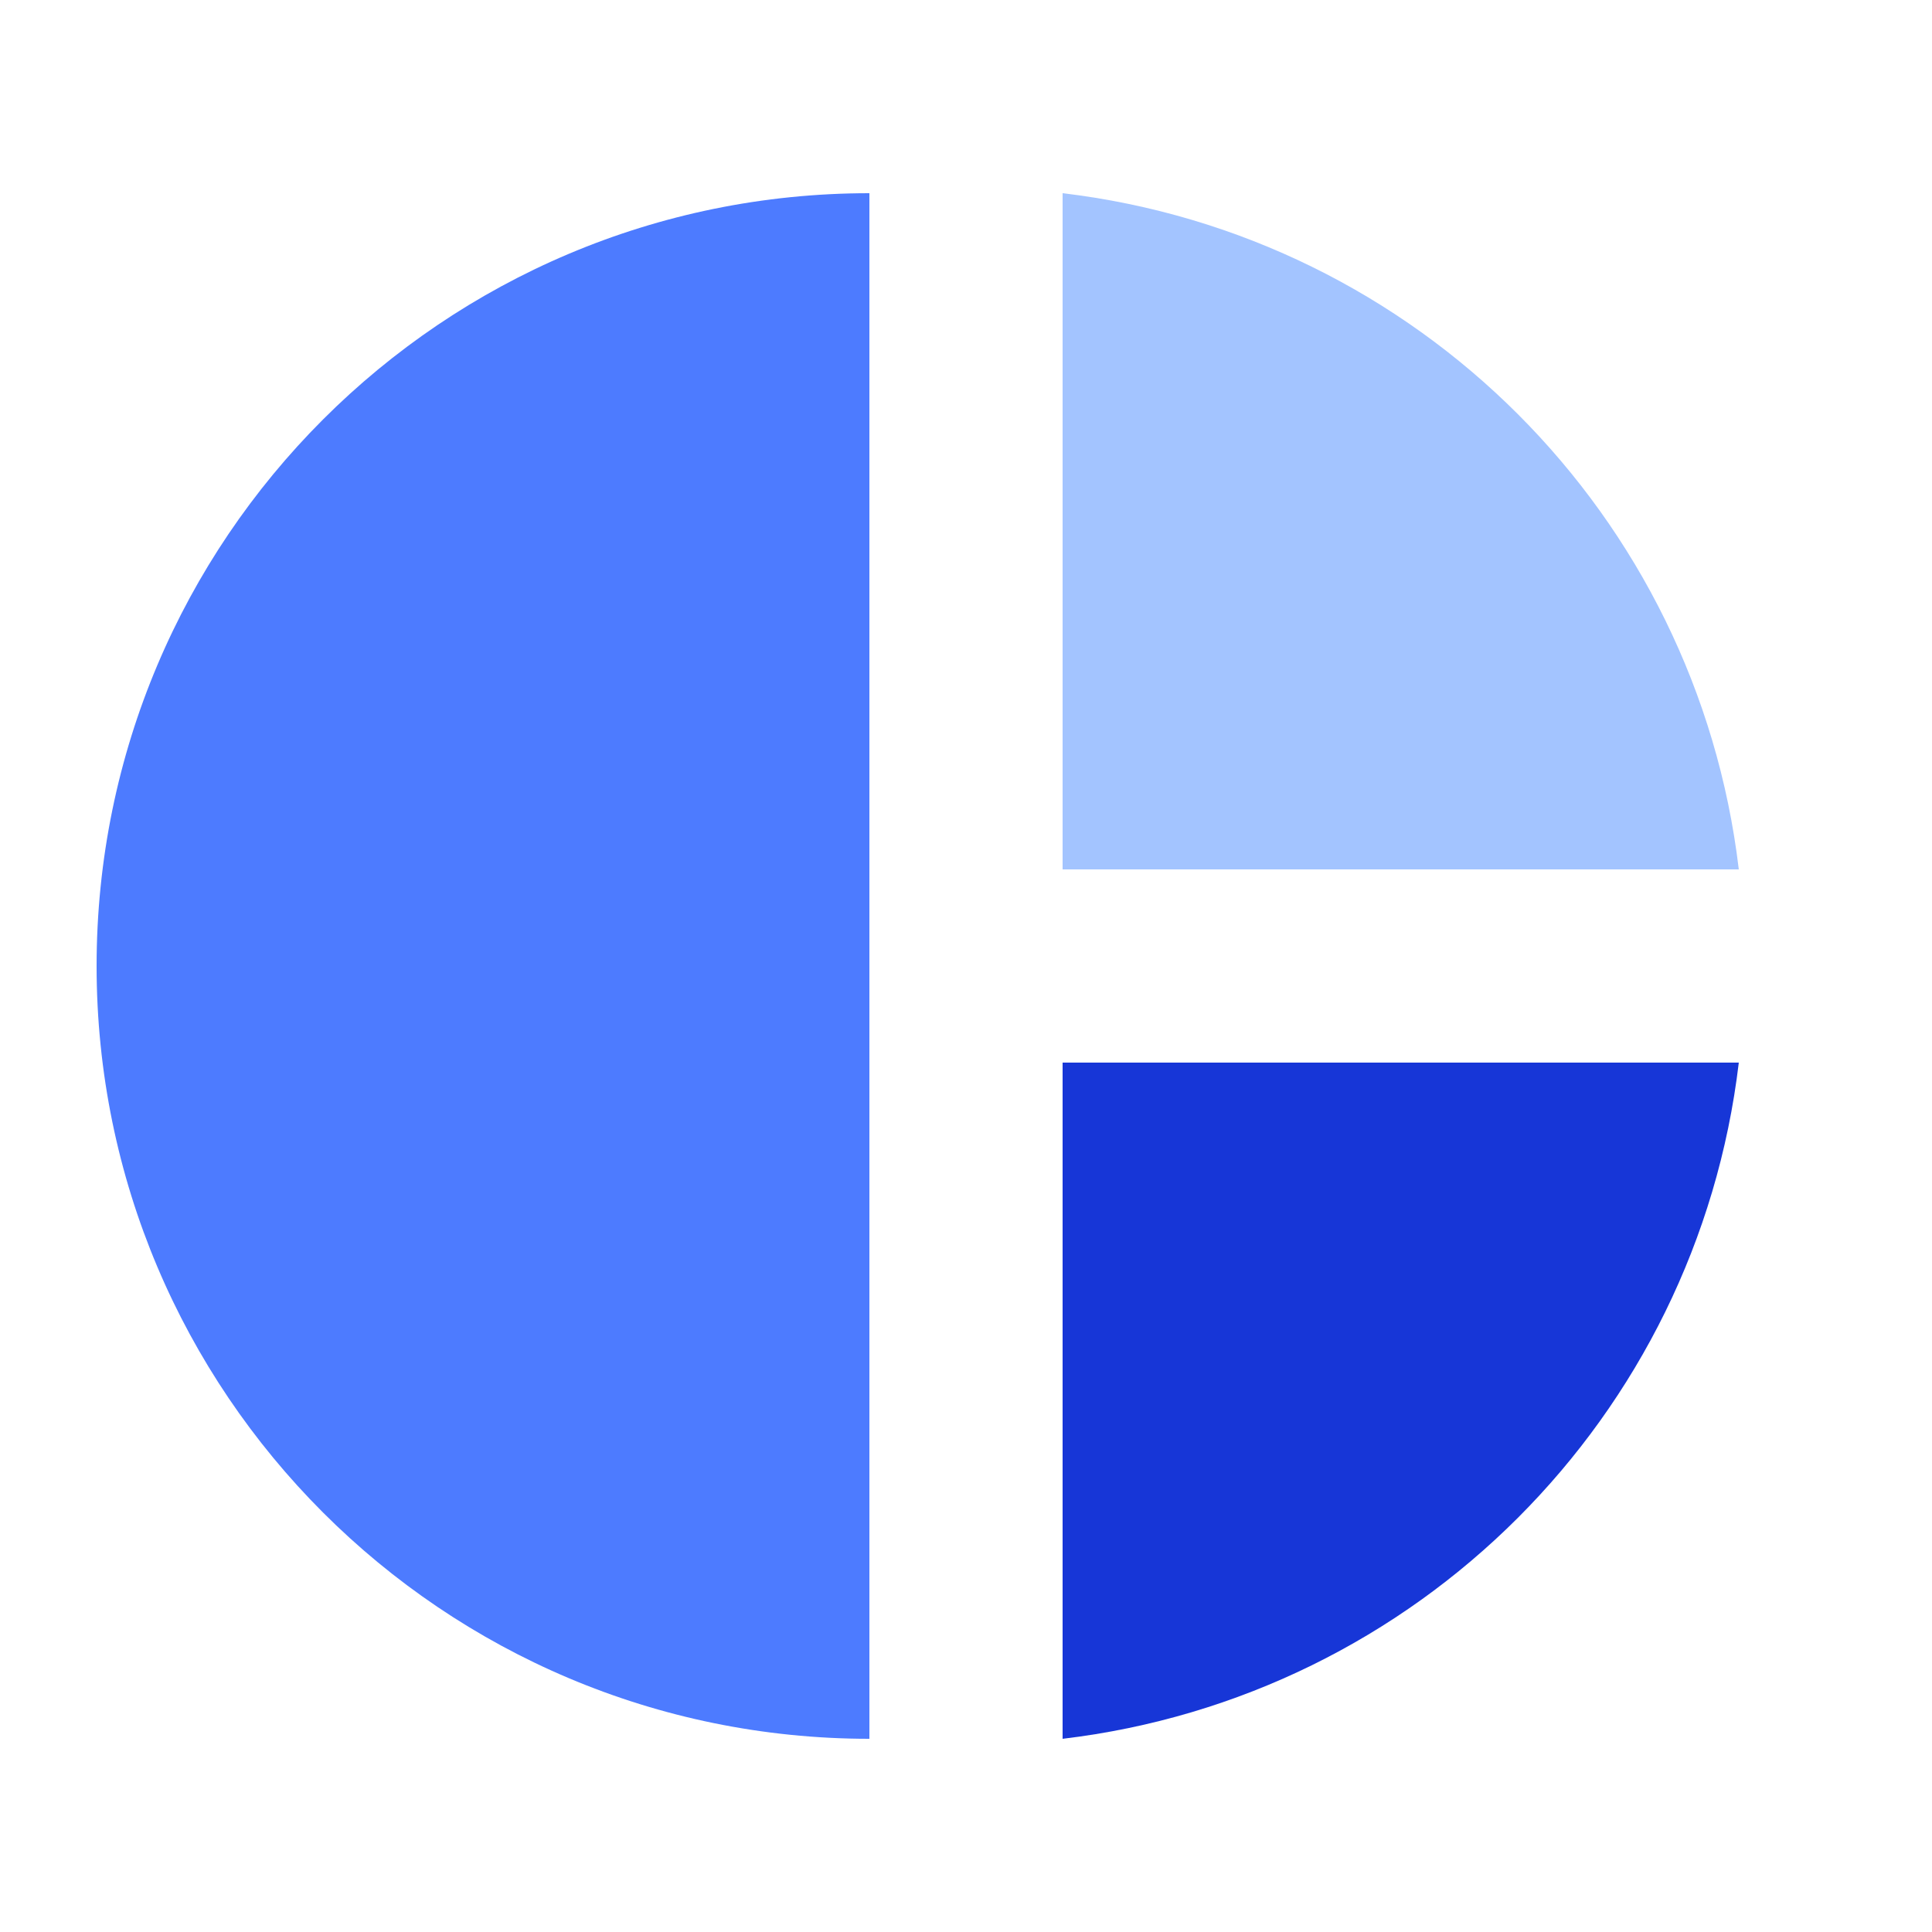
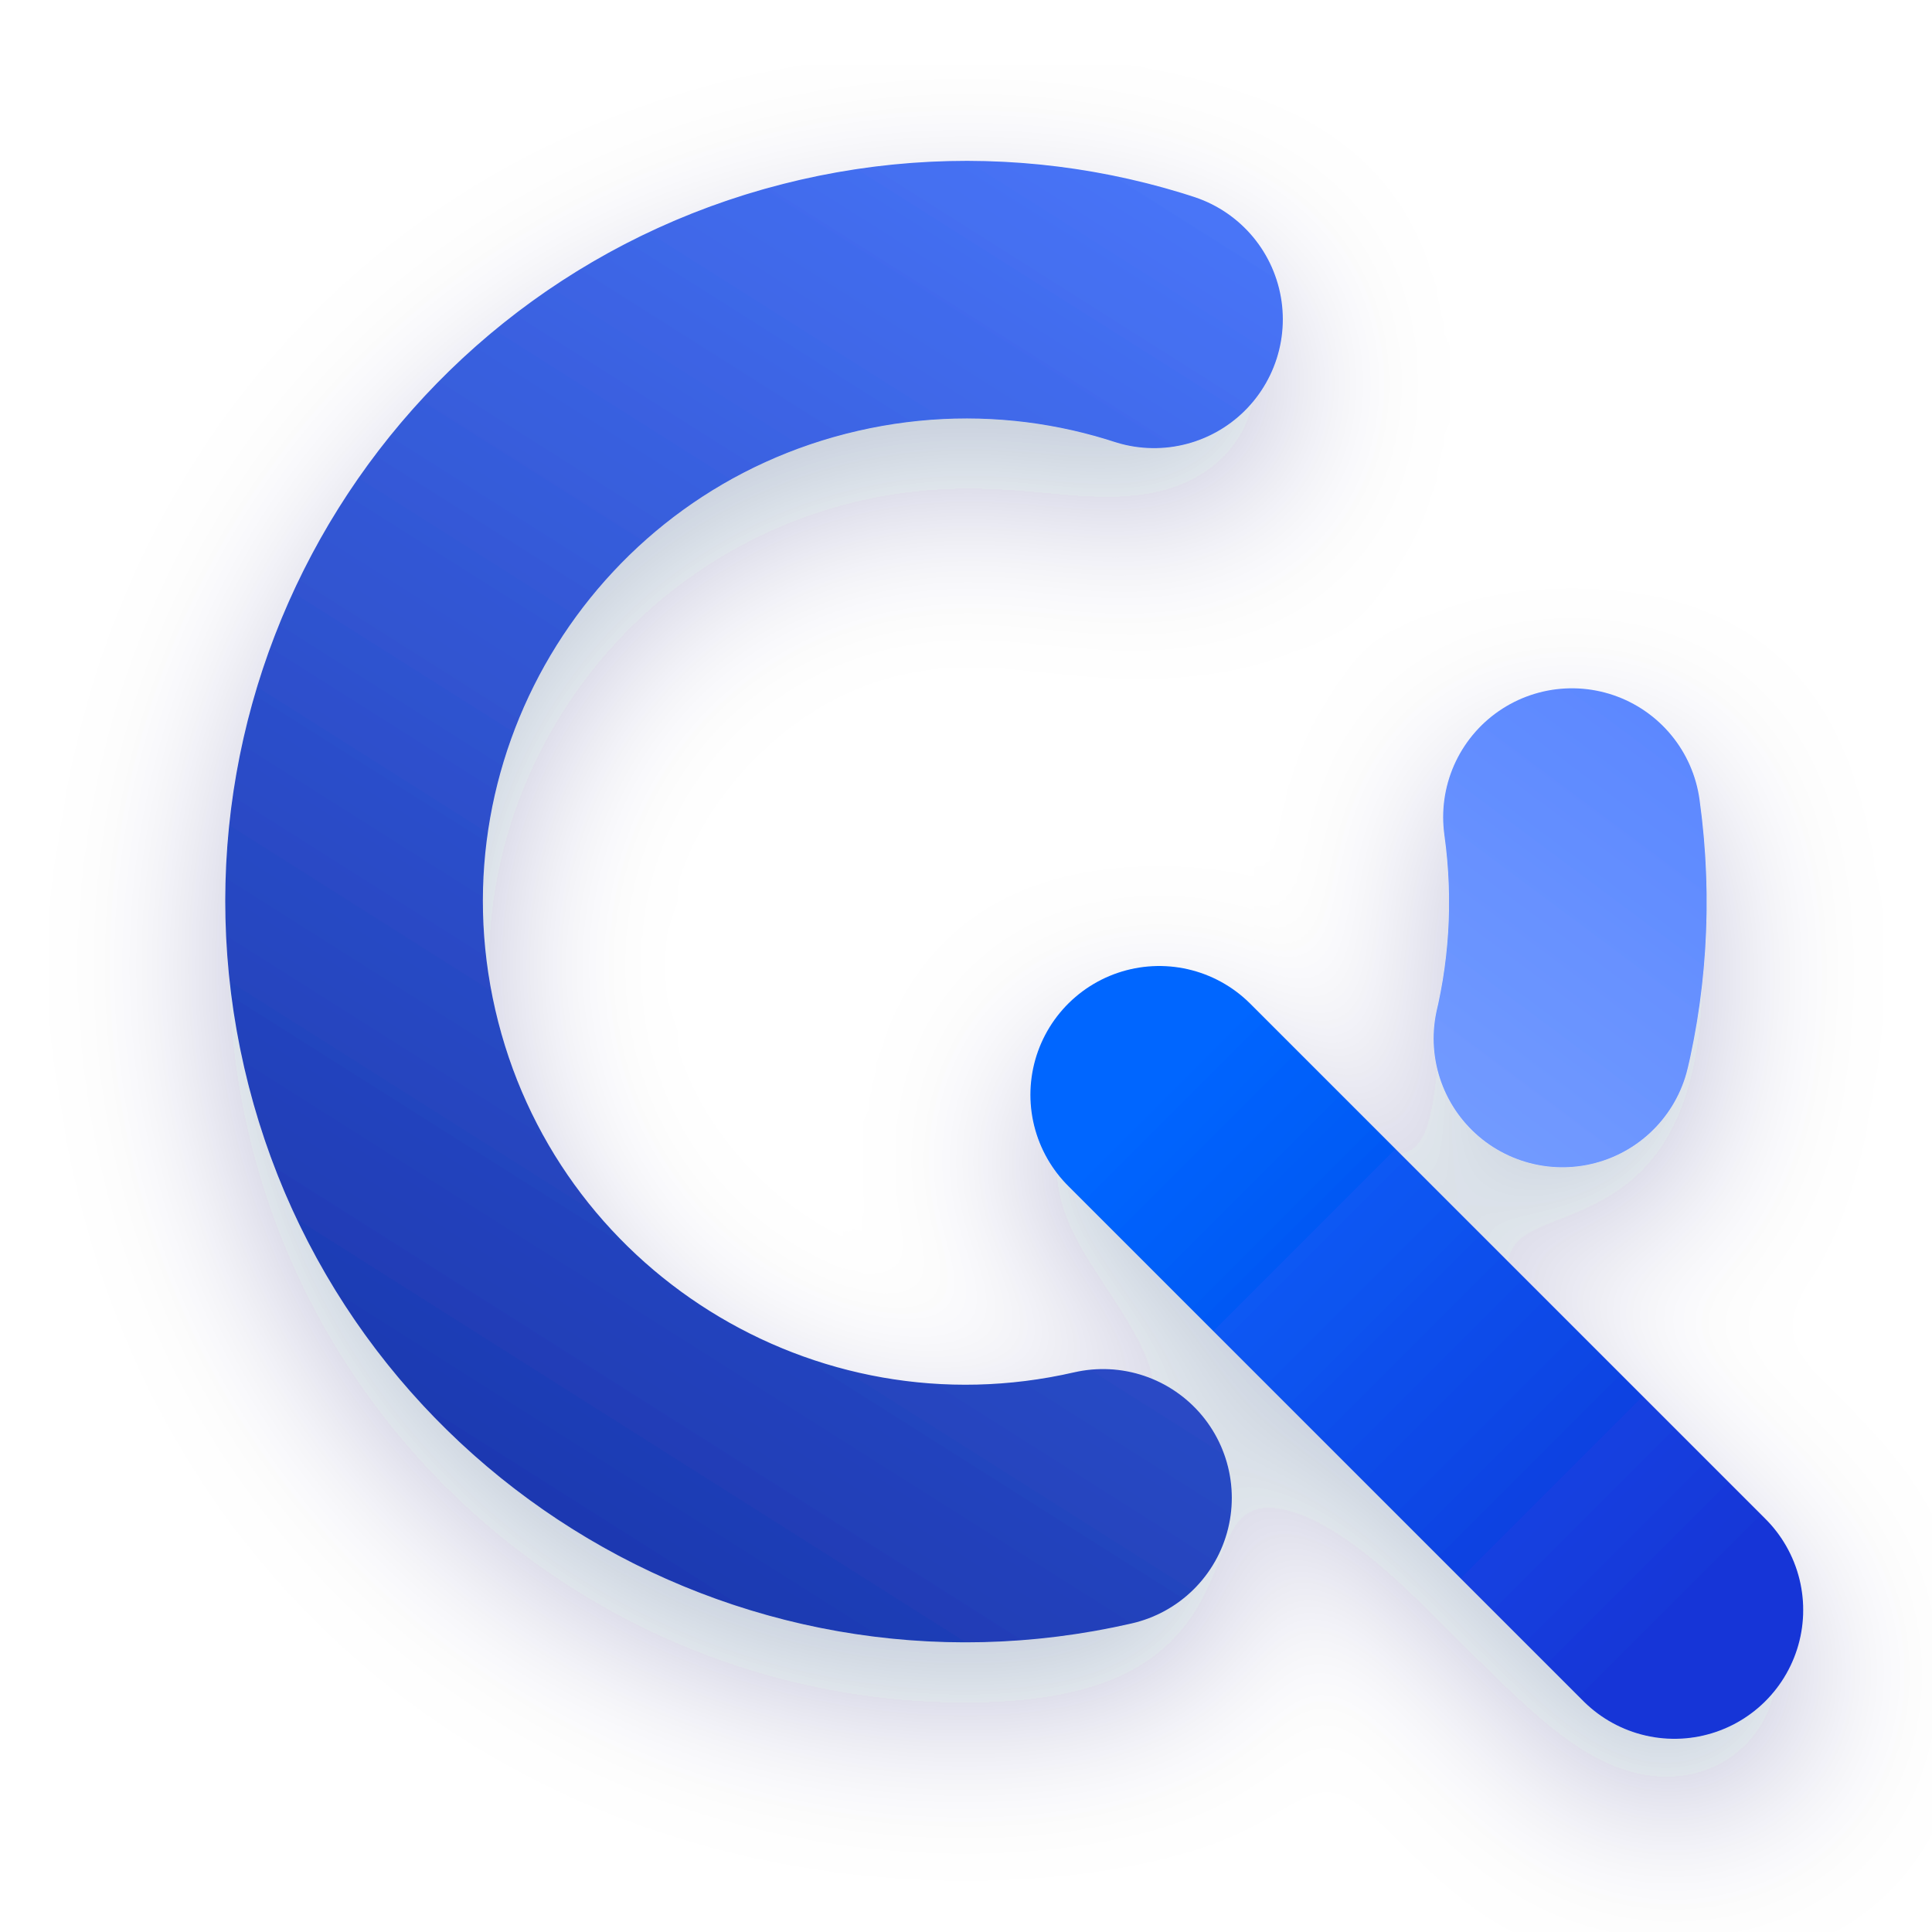
- <svg xmlns="http://www.w3.org/2000/svg" viewBox="0 0 100 100">
-   <path d="M 45 10 A 40 40 0 0 0 45 90 Z" fill="#4d7bff" />
-   <path d="M 55 10 L 55 45 L 90 45 A 40 40 0 0 0 55 10 Z" fill="#a3c4ff" />
-   <path d="M 55 55 L 90 55 A 40 40 0 0 1 55 90 Z" fill="#1736d7" />
+ <svg xmlns="http://www.w3.org/2000/svg" viewBox="0 0 120 120">
+   <defs>
+     <linearGradient id="ringGrad" x1="0%" y1="0%" x2="100%" y2="100%">
+       <stop offset="0%" stop-color="#4d7bff" />
+       <stop offset="100%" stop-color="#1833aa" />
+     </linearGradient>
+     <linearGradient id="splitGrad" x1="0%" y1="100%" x2="100%" y2="0%">
+       <stop offset="0%" stop-color="#a3c4ff" />
+       <stop offset="100%" stop-color="#4d7bff" />
+     </linearGradient>
+     <linearGradient id="tailGrad" x1="0%" y1="0%" x2="100%" y2="100%">
+       <stop offset="0%" stop-color="#0066ff" />
+       <stop offset="100%" stop-color="#1736d7" />
+     </linearGradient>
+     <filter id="shadow" x="-20%" y="-20%" width="140%" height="140%">
+       <feDropShadow dx="0" dy="4" stdDeviation="5" flood-color="#112267" flood-opacity="0.25" />
+     </filter>
+   </defs>
+   <g filter="url(#shadow)">
+     <circle cx="60" cy="56" r="38" fill="none" stroke="url(#ringGrad)" stroke-width="16" stroke-linecap="round" stroke-dasharray="139.85 1000" transform="rotate(77.06 60 56)" />
+     <circle cx="60" cy="56" r="38" fill="none" stroke="url(#splitGrad)" stroke-width="16" stroke-linecap="round" stroke-dasharray="13.84 1000" transform="rotate(352.06 60 56)" />
+     <path d="M 72 68 L 104 100" stroke="url(#tailGrad)" stroke-width="16" stroke-linecap="round" />
+   </g>
</svg>
